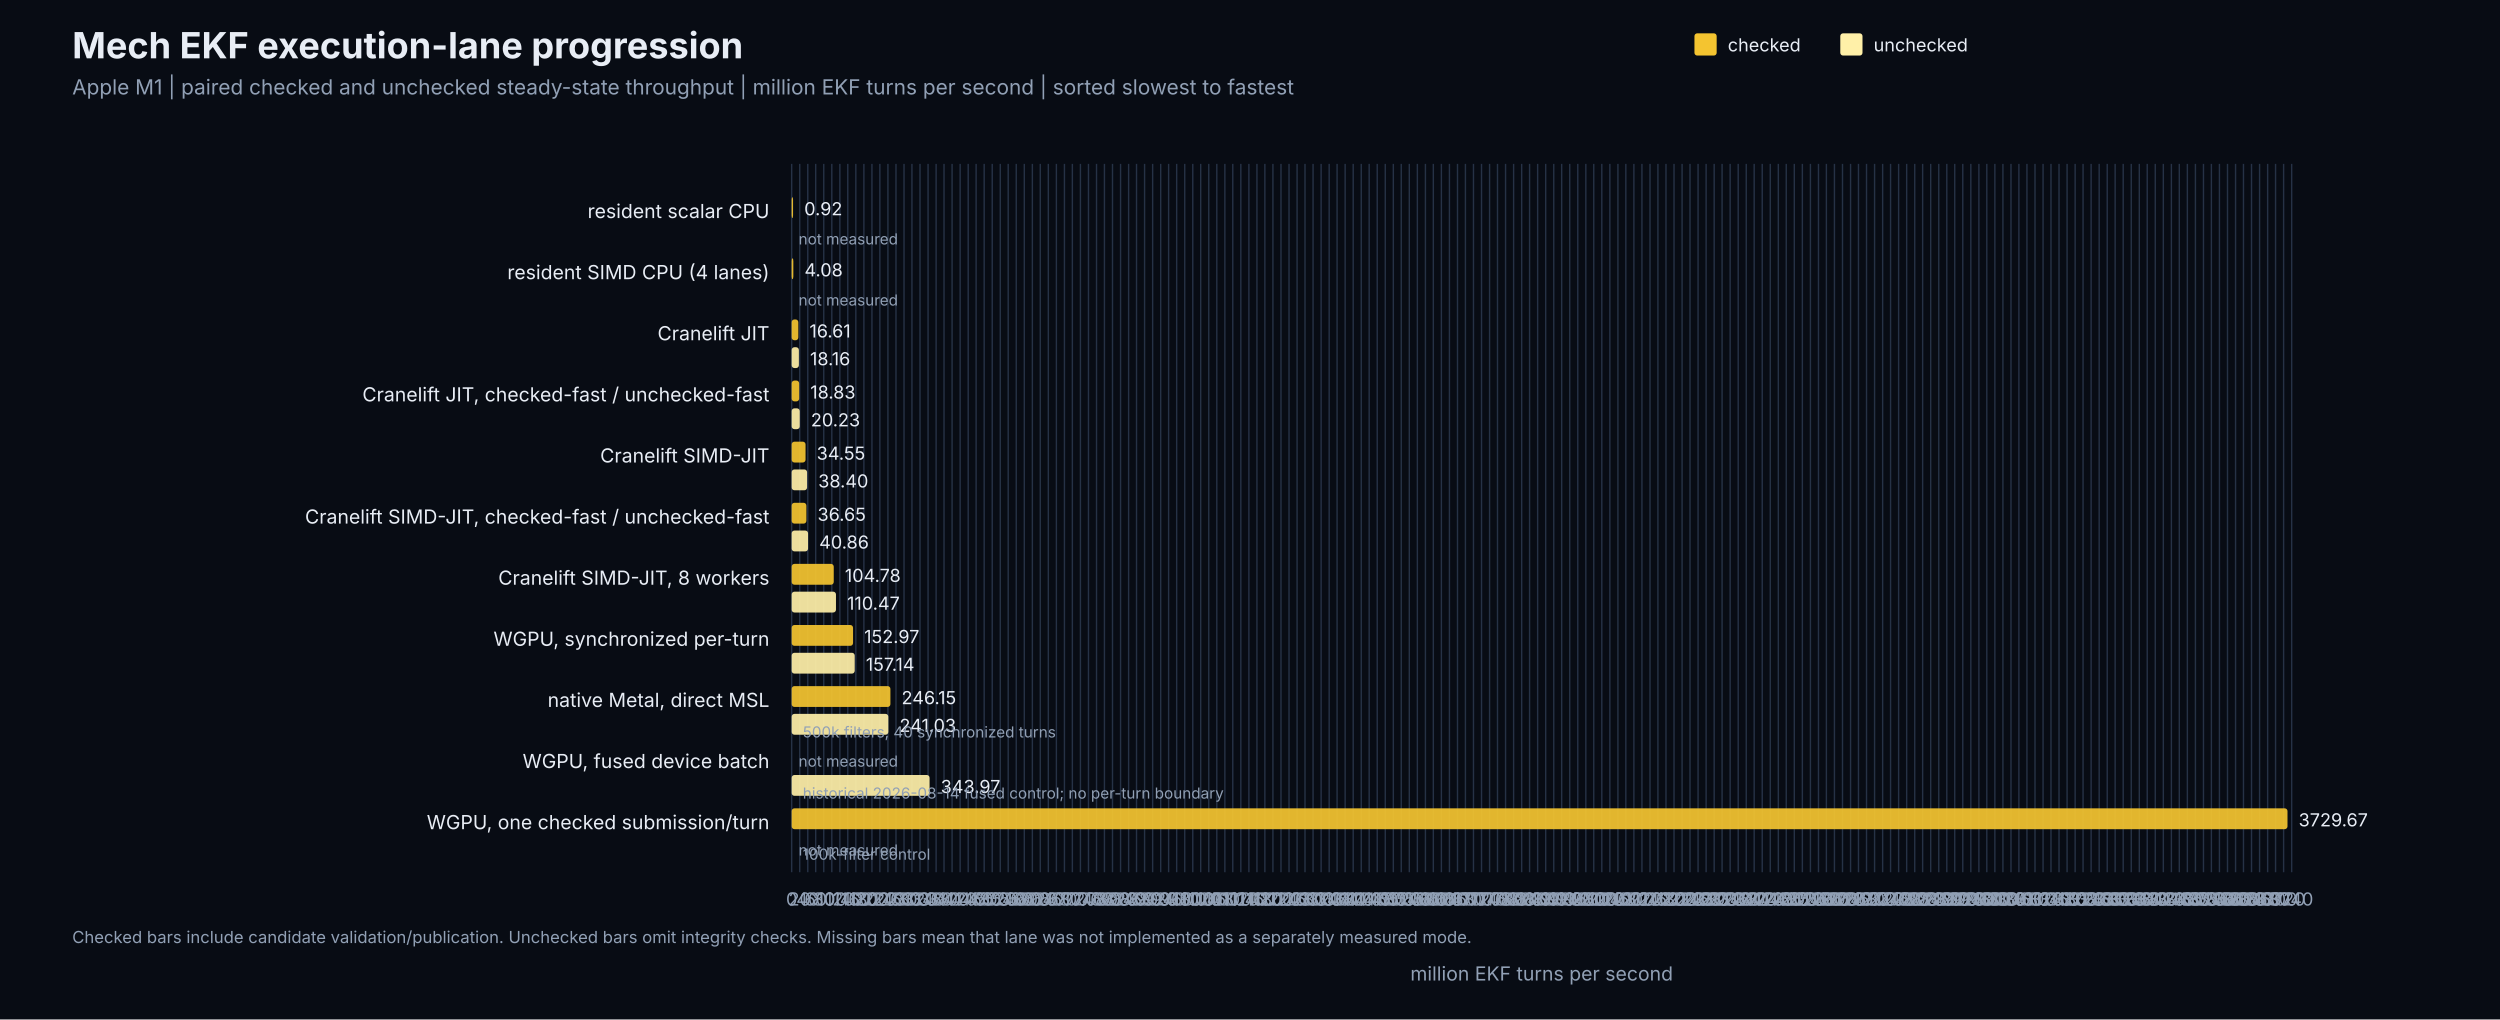
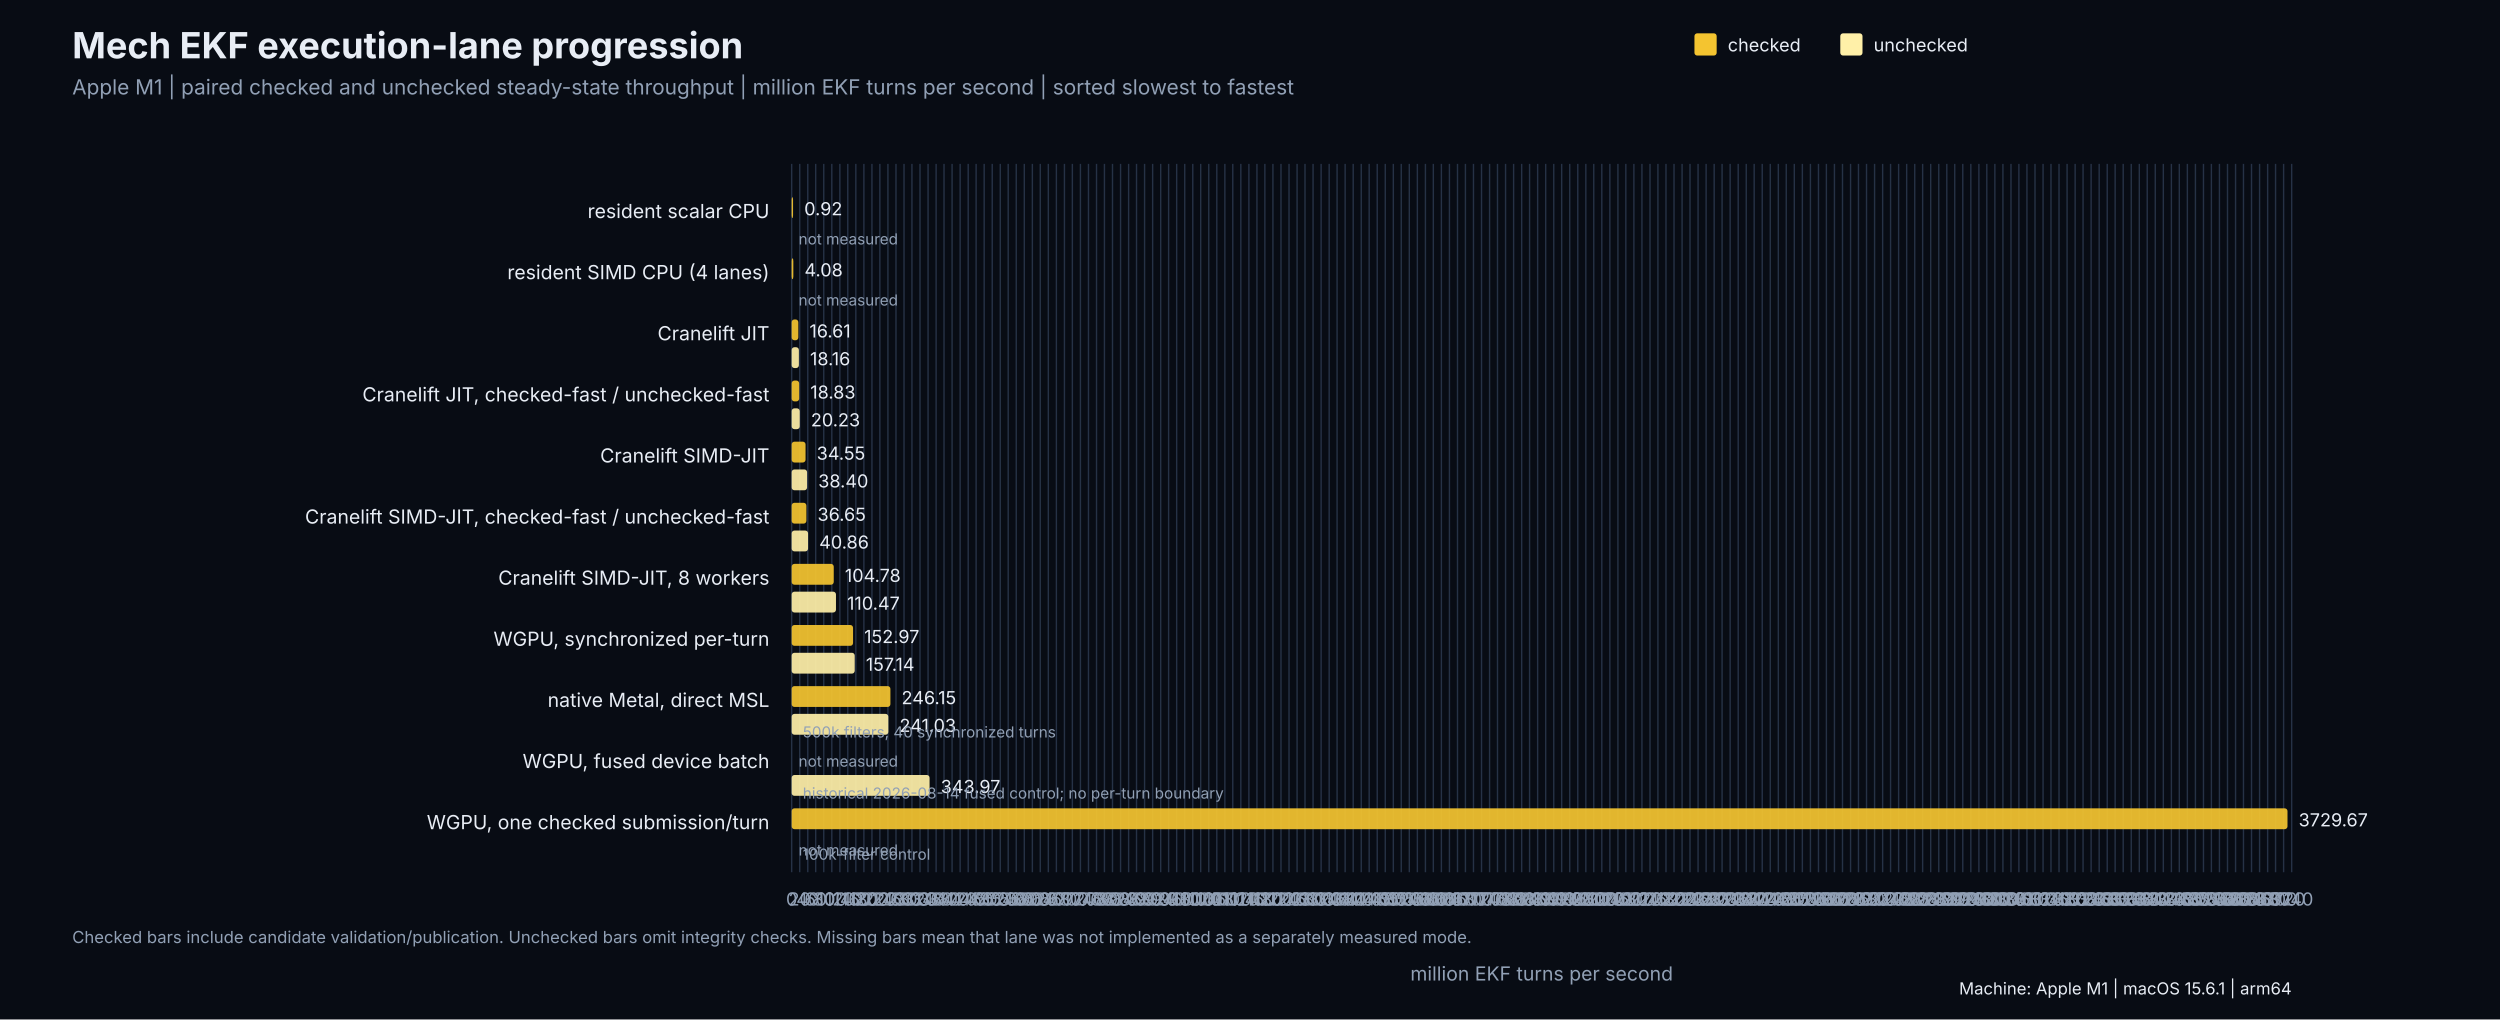
<svg xmlns="http://www.w3.org/2000/svg" width="1800" height="734" viewBox="0 0 1800 734">
  <rect width="100%" height="100%" fill="#080c14" />
  <style>text{font-family:-apple-system,BlinkMacSystemFont,"Segoe UI",sans-serif;fill:#e8edf5}.muted{fill:#91a0b5}.grid{stroke:#263246;stroke-width:1}.label{font-size:14px}.value{font-size:13px;font-variant-numeric:tabular-nums}.note{fill:#91a0b5;font-size:11px}</style>
  <text x="52" y="42" font-size="26" font-weight="700">Mech EKF execution-lane progression</text>
  <text x="52" y="68" class="muted" font-size="15">Apple M1 | paired checked and unchecked steady-state throughput | million EKF turns per second | sorted slowest to fastest</text>
  <rect x="1220" y="24" width="16" height="16" rx="2" fill="#f4c430" />
  <text x="1244" y="37" font-size="13">checked</text>
  <rect x="1325" y="24" width="16" height="16" rx="2" fill="#fff0a8" />
  <text x="1349" y="37" font-size="13">unchecked</text>
  <line x1="570.0" y1="118" x2="570.0" y2="628" class="grid" />
  <text x="570.0" y="652" text-anchor="middle" class="muted" font-size="13">0</text>
  <line x1="575.8" y1="118" x2="575.8" y2="628" class="grid" />
  <text x="575.8" y="652" text-anchor="middle" class="muted" font-size="13">20</text>
  <line x1="581.6" y1="118" x2="581.6" y2="628" class="grid" />
  <text x="581.6" y="652" text-anchor="middle" class="muted" font-size="13">40</text>
  <line x1="587.3" y1="118" x2="587.3" y2="628" class="grid" />
  <text x="587.3" y="652" text-anchor="middle" class="muted" font-size="13">60</text>
  <line x1="593.1" y1="118" x2="593.1" y2="628" class="grid" />
  <text x="593.1" y="652" text-anchor="middle" class="muted" font-size="13">80</text>
  <line x1="598.9" y1="118" x2="598.9" y2="628" class="grid" />
  <text x="598.9" y="652" text-anchor="middle" class="muted" font-size="13">100</text>
  <line x1="604.7" y1="118" x2="604.7" y2="628" class="grid" />
  <text x="604.7" y="652" text-anchor="middle" class="muted" font-size="13">120</text>
  <line x1="610.4" y1="118" x2="610.4" y2="628" class="grid" />
  <text x="610.4" y="652" text-anchor="middle" class="muted" font-size="13">140</text>
  <line x1="616.2" y1="118" x2="616.2" y2="628" class="grid" />
  <text x="616.2" y="652" text-anchor="middle" class="muted" font-size="13">160</text>
  <line x1="622.0" y1="118" x2="622.0" y2="628" class="grid" />
  <text x="622.0" y="652" text-anchor="middle" class="muted" font-size="13">180</text>
  <line x1="627.8" y1="118" x2="627.8" y2="628" class="grid" />
  <text x="627.8" y="652" text-anchor="middle" class="muted" font-size="13">200</text>
  <line x1="633.5" y1="118" x2="633.5" y2="628" class="grid" />
  <text x="633.5" y="652" text-anchor="middle" class="muted" font-size="13">220</text>
  <line x1="639.3" y1="118" x2="639.3" y2="628" class="grid" />
  <text x="639.3" y="652" text-anchor="middle" class="muted" font-size="13">240</text>
  <line x1="645.1" y1="118" x2="645.1" y2="628" class="grid" />
  <text x="645.1" y="652" text-anchor="middle" class="muted" font-size="13">260</text>
  <line x1="650.9" y1="118" x2="650.9" y2="628" class="grid" />
  <text x="650.9" y="652" text-anchor="middle" class="muted" font-size="13">280</text>
  <line x1="656.6" y1="118" x2="656.6" y2="628" class="grid" />
  <text x="656.6" y="652" text-anchor="middle" class="muted" font-size="13">300</text>
  <line x1="662.4" y1="118" x2="662.4" y2="628" class="grid" />
  <text x="662.4" y="652" text-anchor="middle" class="muted" font-size="13">320</text>
  <line x1="668.2" y1="118" x2="668.2" y2="628" class="grid" />
  <text x="668.2" y="652" text-anchor="middle" class="muted" font-size="13">340</text>
  <line x1="674.0" y1="118" x2="674.0" y2="628" class="grid" />
  <text x="674.0" y="652" text-anchor="middle" class="muted" font-size="13">360</text>
  <line x1="679.7" y1="118" x2="679.7" y2="628" class="grid" />
  <text x="679.7" y="652" text-anchor="middle" class="muted" font-size="13">380</text>
  <line x1="685.5" y1="118" x2="685.5" y2="628" class="grid" />
  <text x="685.5" y="652" text-anchor="middle" class="muted" font-size="13">400</text>
  <line x1="691.3" y1="118" x2="691.3" y2="628" class="grid" />
  <text x="691.3" y="652" text-anchor="middle" class="muted" font-size="13">420</text>
  <line x1="697.1" y1="118" x2="697.1" y2="628" class="grid" />
  <text x="697.1" y="652" text-anchor="middle" class="muted" font-size="13">440</text>
  <line x1="702.8" y1="118" x2="702.8" y2="628" class="grid" />
  <text x="702.8" y="652" text-anchor="middle" class="muted" font-size="13">460</text>
  <line x1="708.6" y1="118" x2="708.6" y2="628" class="grid" />
  <text x="708.6" y="652" text-anchor="middle" class="muted" font-size="13">480</text>
  <line x1="714.4" y1="118" x2="714.4" y2="628" class="grid" />
  <text x="714.4" y="652" text-anchor="middle" class="muted" font-size="13">500</text>
  <line x1="720.2" y1="118" x2="720.2" y2="628" class="grid" />
  <text x="720.2" y="652" text-anchor="middle" class="muted" font-size="13">520</text>
  <line x1="725.9" y1="118" x2="725.9" y2="628" class="grid" />
  <text x="725.9" y="652" text-anchor="middle" class="muted" font-size="13">540</text>
  <line x1="731.7" y1="118" x2="731.7" y2="628" class="grid" />
  <text x="731.7" y="652" text-anchor="middle" class="muted" font-size="13">560</text>
  <line x1="737.5" y1="118" x2="737.5" y2="628" class="grid" />
  <text x="737.5" y="652" text-anchor="middle" class="muted" font-size="13">580</text>
  <line x1="743.3" y1="118" x2="743.3" y2="628" class="grid" />
  <text x="743.3" y="652" text-anchor="middle" class="muted" font-size="13">600</text>
  <line x1="749.0" y1="118" x2="749.0" y2="628" class="grid" />
  <text x="749.0" y="652" text-anchor="middle" class="muted" font-size="13">620</text>
  <line x1="754.8" y1="118" x2="754.8" y2="628" class="grid" />
  <text x="754.8" y="652" text-anchor="middle" class="muted" font-size="13">640</text>
  <line x1="760.6" y1="118" x2="760.6" y2="628" class="grid" />
  <text x="760.6" y="652" text-anchor="middle" class="muted" font-size="13">660</text>
  <line x1="766.4" y1="118" x2="766.4" y2="628" class="grid" />
  <text x="766.4" y="652" text-anchor="middle" class="muted" font-size="13">680</text>
  <line x1="772.1" y1="118" x2="772.1" y2="628" class="grid" />
  <text x="772.1" y="652" text-anchor="middle" class="muted" font-size="13">700</text>
  <line x1="777.9" y1="118" x2="777.9" y2="628" class="grid" />
  <text x="777.9" y="652" text-anchor="middle" class="muted" font-size="13">720</text>
  <line x1="783.7" y1="118" x2="783.7" y2="628" class="grid" />
  <text x="783.7" y="652" text-anchor="middle" class="muted" font-size="13">740</text>
  <line x1="789.5" y1="118" x2="789.5" y2="628" class="grid" />
  <text x="789.5" y="652" text-anchor="middle" class="muted" font-size="13">760</text>
  <line x1="795.2" y1="118" x2="795.2" y2="628" class="grid" />
  <text x="795.2" y="652" text-anchor="middle" class="muted" font-size="13">780</text>
  <line x1="801.0" y1="118" x2="801.0" y2="628" class="grid" />
  <text x="801.0" y="652" text-anchor="middle" class="muted" font-size="13">800</text>
  <line x1="806.8" y1="118" x2="806.8" y2="628" class="grid" />
  <text x="806.8" y="652" text-anchor="middle" class="muted" font-size="13">820</text>
  <line x1="812.6" y1="118" x2="812.6" y2="628" class="grid" />
  <text x="812.6" y="652" text-anchor="middle" class="muted" font-size="13">840</text>
  <line x1="818.3" y1="118" x2="818.3" y2="628" class="grid" />
  <text x="818.3" y="652" text-anchor="middle" class="muted" font-size="13">860</text>
  <line x1="824.1" y1="118" x2="824.1" y2="628" class="grid" />
  <text x="824.1" y="652" text-anchor="middle" class="muted" font-size="13">880</text>
  <line x1="829.9" y1="118" x2="829.9" y2="628" class="grid" />
  <text x="829.9" y="652" text-anchor="middle" class="muted" font-size="13">900</text>
  <line x1="835.7" y1="118" x2="835.7" y2="628" class="grid" />
  <text x="835.7" y="652" text-anchor="middle" class="muted" font-size="13">920</text>
  <line x1="841.4" y1="118" x2="841.4" y2="628" class="grid" />
  <text x="841.4" y="652" text-anchor="middle" class="muted" font-size="13">940</text>
  <line x1="847.2" y1="118" x2="847.2" y2="628" class="grid" />
  <text x="847.2" y="652" text-anchor="middle" class="muted" font-size="13">960</text>
  <line x1="853.0" y1="118" x2="853.0" y2="628" class="grid" />
  <text x="853.0" y="652" text-anchor="middle" class="muted" font-size="13">980</text>
  <line x1="858.8" y1="118" x2="858.8" y2="628" class="grid" />
  <text x="858.8" y="652" text-anchor="middle" class="muted" font-size="13">1000</text>
  <line x1="864.5" y1="118" x2="864.5" y2="628" class="grid" />
  <text x="864.5" y="652" text-anchor="middle" class="muted" font-size="13">1020</text>
  <line x1="870.3" y1="118" x2="870.3" y2="628" class="grid" />
  <text x="870.3" y="652" text-anchor="middle" class="muted" font-size="13">1040</text>
  <line x1="876.1" y1="118" x2="876.1" y2="628" class="grid" />
  <text x="876.1" y="652" text-anchor="middle" class="muted" font-size="13">1060</text>
  <line x1="881.9" y1="118" x2="881.9" y2="628" class="grid" />
  <text x="881.9" y="652" text-anchor="middle" class="muted" font-size="13">1080</text>
  <line x1="887.6" y1="118" x2="887.6" y2="628" class="grid" />
  <text x="887.6" y="652" text-anchor="middle" class="muted" font-size="13">1100</text>
  <line x1="893.4" y1="118" x2="893.4" y2="628" class="grid" />
  <text x="893.4" y="652" text-anchor="middle" class="muted" font-size="13">1120</text>
  <line x1="899.2" y1="118" x2="899.2" y2="628" class="grid" />
  <text x="899.2" y="652" text-anchor="middle" class="muted" font-size="13">1140</text>
  <line x1="905.0" y1="118" x2="905.0" y2="628" class="grid" />
  <text x="905.0" y="652" text-anchor="middle" class="muted" font-size="13">1160</text>
  <line x1="910.7" y1="118" x2="910.7" y2="628" class="grid" />
  <text x="910.7" y="652" text-anchor="middle" class="muted" font-size="13">1180</text>
  <line x1="916.5" y1="118" x2="916.5" y2="628" class="grid" />
  <text x="916.5" y="652" text-anchor="middle" class="muted" font-size="13">1200</text>
  <line x1="922.3" y1="118" x2="922.3" y2="628" class="grid" />
  <text x="922.3" y="652" text-anchor="middle" class="muted" font-size="13">1220</text>
  <line x1="928.1" y1="118" x2="928.1" y2="628" class="grid" />
  <text x="928.1" y="652" text-anchor="middle" class="muted" font-size="13">1240</text>
  <line x1="933.9" y1="118" x2="933.9" y2="628" class="grid" />
  <text x="933.9" y="652" text-anchor="middle" class="muted" font-size="13">1260</text>
  <line x1="939.6" y1="118" x2="939.6" y2="628" class="grid" />
  <text x="939.6" y="652" text-anchor="middle" class="muted" font-size="13">1280</text>
  <line x1="945.4" y1="118" x2="945.4" y2="628" class="grid" />
  <text x="945.4" y="652" text-anchor="middle" class="muted" font-size="13">1300</text>
  <line x1="951.2" y1="118" x2="951.2" y2="628" class="grid" />
  <text x="951.2" y="652" text-anchor="middle" class="muted" font-size="13">1320</text>
  <line x1="957.0" y1="118" x2="957.0" y2="628" class="grid" />
  <text x="957.0" y="652" text-anchor="middle" class="muted" font-size="13">1340</text>
  <line x1="962.7" y1="118" x2="962.7" y2="628" class="grid" />
  <text x="962.7" y="652" text-anchor="middle" class="muted" font-size="13">1360</text>
  <line x1="968.5" y1="118" x2="968.5" y2="628" class="grid" />
  <text x="968.5" y="652" text-anchor="middle" class="muted" font-size="13">1380</text>
  <line x1="974.3" y1="118" x2="974.3" y2="628" class="grid" />
  <text x="974.3" y="652" text-anchor="middle" class="muted" font-size="13">1400</text>
  <line x1="980.1" y1="118" x2="980.1" y2="628" class="grid" />
  <text x="980.1" y="652" text-anchor="middle" class="muted" font-size="13">1420</text>
  <line x1="985.8" y1="118" x2="985.8" y2="628" class="grid" />
  <text x="985.8" y="652" text-anchor="middle" class="muted" font-size="13">1440</text>
  <line x1="991.6" y1="118" x2="991.6" y2="628" class="grid" />
  <text x="991.6" y="652" text-anchor="middle" class="muted" font-size="13">1460</text>
  <line x1="997.4" y1="118" x2="997.4" y2="628" class="grid" />
  <text x="997.4" y="652" text-anchor="middle" class="muted" font-size="13">1480</text>
  <line x1="1003.2" y1="118" x2="1003.2" y2="628" class="grid" />
  <text x="1003.2" y="652" text-anchor="middle" class="muted" font-size="13">1500</text>
  <line x1="1008.9" y1="118" x2="1008.9" y2="628" class="grid" />
  <text x="1008.9" y="652" text-anchor="middle" class="muted" font-size="13">1520</text>
  <line x1="1014.7" y1="118" x2="1014.7" y2="628" class="grid" />
  <text x="1014.7" y="652" text-anchor="middle" class="muted" font-size="13">1540</text>
  <line x1="1020.5" y1="118" x2="1020.5" y2="628" class="grid" />
  <text x="1020.5" y="652" text-anchor="middle" class="muted" font-size="13">1560</text>
  <line x1="1026.3" y1="118" x2="1026.3" y2="628" class="grid" />
  <text x="1026.3" y="652" text-anchor="middle" class="muted" font-size="13">1580</text>
  <line x1="1032.0" y1="118" x2="1032.0" y2="628" class="grid" />
  <text x="1032.0" y="652" text-anchor="middle" class="muted" font-size="13">1600</text>
  <line x1="1037.8" y1="118" x2="1037.8" y2="628" class="grid" />
  <text x="1037.8" y="652" text-anchor="middle" class="muted" font-size="13">1620</text>
  <line x1="1043.6" y1="118" x2="1043.6" y2="628" class="grid" />
  <text x="1043.6" y="652" text-anchor="middle" class="muted" font-size="13">1640</text>
  <line x1="1049.4" y1="118" x2="1049.4" y2="628" class="grid" />
  <text x="1049.4" y="652" text-anchor="middle" class="muted" font-size="13">1660</text>
  <line x1="1055.1" y1="118" x2="1055.1" y2="628" class="grid" />
  <text x="1055.1" y="652" text-anchor="middle" class="muted" font-size="13">1680</text>
  <line x1="1060.9" y1="118" x2="1060.9" y2="628" class="grid" />
  <text x="1060.9" y="652" text-anchor="middle" class="muted" font-size="13">1700</text>
  <line x1="1066.7" y1="118" x2="1066.7" y2="628" class="grid" />
  <text x="1066.7" y="652" text-anchor="middle" class="muted" font-size="13">1720</text>
  <line x1="1072.5" y1="118" x2="1072.5" y2="628" class="grid" />
  <text x="1072.5" y="652" text-anchor="middle" class="muted" font-size="13">1740</text>
  <line x1="1078.2" y1="118" x2="1078.2" y2="628" class="grid" />
  <text x="1078.2" y="652" text-anchor="middle" class="muted" font-size="13">1760</text>
  <line x1="1084.0" y1="118" x2="1084.0" y2="628" class="grid" />
  <text x="1084.0" y="652" text-anchor="middle" class="muted" font-size="13">1780</text>
  <line x1="1089.8" y1="118" x2="1089.8" y2="628" class="grid" />
  <text x="1089.8" y="652" text-anchor="middle" class="muted" font-size="13">1800</text>
  <line x1="1095.6" y1="118" x2="1095.6" y2="628" class="grid" />
  <text x="1095.6" y="652" text-anchor="middle" class="muted" font-size="13">1820</text>
  <line x1="1101.3" y1="118" x2="1101.3" y2="628" class="grid" />
  <text x="1101.3" y="652" text-anchor="middle" class="muted" font-size="13">1840</text>
  <line x1="1107.1" y1="118" x2="1107.1" y2="628" class="grid" />
  <text x="1107.1" y="652" text-anchor="middle" class="muted" font-size="13">1860</text>
  <line x1="1112.9" y1="118" x2="1112.9" y2="628" class="grid" />
  <text x="1112.9" y="652" text-anchor="middle" class="muted" font-size="13">1880</text>
  <line x1="1118.7" y1="118" x2="1118.7" y2="628" class="grid" />
  <text x="1118.7" y="652" text-anchor="middle" class="muted" font-size="13">1900</text>
  <line x1="1124.4" y1="118" x2="1124.4" y2="628" class="grid" />
  <text x="1124.4" y="652" text-anchor="middle" class="muted" font-size="13">1920</text>
  <line x1="1130.2" y1="118" x2="1130.2" y2="628" class="grid" />
  <text x="1130.2" y="652" text-anchor="middle" class="muted" font-size="13">1940</text>
  <line x1="1136.0" y1="118" x2="1136.0" y2="628" class="grid" />
  <text x="1136.0" y="652" text-anchor="middle" class="muted" font-size="13">1960</text>
  <line x1="1141.8" y1="118" x2="1141.8" y2="628" class="grid" />
  <text x="1141.8" y="652" text-anchor="middle" class="muted" font-size="13">1980</text>
  <line x1="1147.5" y1="118" x2="1147.5" y2="628" class="grid" />
  <text x="1147.5" y="652" text-anchor="middle" class="muted" font-size="13">2000</text>
  <line x1="1153.3" y1="118" x2="1153.3" y2="628" class="grid" />
  <text x="1153.3" y="652" text-anchor="middle" class="muted" font-size="13">2020</text>
  <line x1="1159.1" y1="118" x2="1159.1" y2="628" class="grid" />
  <text x="1159.1" y="652" text-anchor="middle" class="muted" font-size="13">2040</text>
  <line x1="1164.9" y1="118" x2="1164.9" y2="628" class="grid" />
  <text x="1164.9" y="652" text-anchor="middle" class="muted" font-size="13">2060</text>
  <line x1="1170.6" y1="118" x2="1170.6" y2="628" class="grid" />
  <text x="1170.6" y="652" text-anchor="middle" class="muted" font-size="13">2080</text>
  <line x1="1176.4" y1="118" x2="1176.4" y2="628" class="grid" />
  <text x="1176.4" y="652" text-anchor="middle" class="muted" font-size="13">2100</text>
  <line x1="1182.2" y1="118" x2="1182.2" y2="628" class="grid" />
  <text x="1182.2" y="652" text-anchor="middle" class="muted" font-size="13">2120</text>
  <line x1="1188.0" y1="118" x2="1188.0" y2="628" class="grid" />
  <text x="1188.0" y="652" text-anchor="middle" class="muted" font-size="13">2140</text>
  <line x1="1193.7" y1="118" x2="1193.7" y2="628" class="grid" />
  <text x="1193.7" y="652" text-anchor="middle" class="muted" font-size="13">2160</text>
  <line x1="1199.5" y1="118" x2="1199.5" y2="628" class="grid" />
  <text x="1199.5" y="652" text-anchor="middle" class="muted" font-size="13">2180</text>
  <line x1="1205.3" y1="118" x2="1205.3" y2="628" class="grid" />
  <text x="1205.3" y="652" text-anchor="middle" class="muted" font-size="13">2200</text>
  <line x1="1211.1" y1="118" x2="1211.1" y2="628" class="grid" />
  <text x="1211.1" y="652" text-anchor="middle" class="muted" font-size="13">2220</text>
  <line x1="1216.8" y1="118" x2="1216.8" y2="628" class="grid" />
  <text x="1216.8" y="652" text-anchor="middle" class="muted" font-size="13">2240</text>
  <line x1="1222.6" y1="118" x2="1222.6" y2="628" class="grid" />
  <text x="1222.6" y="652" text-anchor="middle" class="muted" font-size="13">2260</text>
  <line x1="1228.4" y1="118" x2="1228.4" y2="628" class="grid" />
  <text x="1228.4" y="652" text-anchor="middle" class="muted" font-size="13">2280</text>
  <line x1="1234.2" y1="118" x2="1234.2" y2="628" class="grid" />
  <text x="1234.2" y="652" text-anchor="middle" class="muted" font-size="13">2300</text>
  <line x1="1239.9" y1="118" x2="1239.9" y2="628" class="grid" />
  <text x="1239.9" y="652" text-anchor="middle" class="muted" font-size="13">2320</text>
  <line x1="1245.7" y1="118" x2="1245.7" y2="628" class="grid" />
  <text x="1245.7" y="652" text-anchor="middle" class="muted" font-size="13">2340</text>
  <line x1="1251.5" y1="118" x2="1251.5" y2="628" class="grid" />
  <text x="1251.5" y="652" text-anchor="middle" class="muted" font-size="13">2360</text>
  <line x1="1257.3" y1="118" x2="1257.3" y2="628" class="grid" />
  <text x="1257.3" y="652" text-anchor="middle" class="muted" font-size="13">2380</text>
  <line x1="1263.0" y1="118" x2="1263.0" y2="628" class="grid" />
  <text x="1263.0" y="652" text-anchor="middle" class="muted" font-size="13">2400</text>
  <line x1="1268.8" y1="118" x2="1268.8" y2="628" class="grid" />
  <text x="1268.8" y="652" text-anchor="middle" class="muted" font-size="13">2420</text>
  <line x1="1274.6" y1="118" x2="1274.6" y2="628" class="grid" />
  <text x="1274.6" y="652" text-anchor="middle" class="muted" font-size="13">2440</text>
  <line x1="1280.4" y1="118" x2="1280.4" y2="628" class="grid" />
  <text x="1280.4" y="652" text-anchor="middle" class="muted" font-size="13">2460</text>
  <line x1="1286.1" y1="118" x2="1286.1" y2="628" class="grid" />
  <text x="1286.1" y="652" text-anchor="middle" class="muted" font-size="13">2480</text>
  <line x1="1291.9" y1="118" x2="1291.9" y2="628" class="grid" />
  <text x="1291.9" y="652" text-anchor="middle" class="muted" font-size="13">2500</text>
  <line x1="1297.7" y1="118" x2="1297.7" y2="628" class="grid" />
  <text x="1297.7" y="652" text-anchor="middle" class="muted" font-size="13">2520</text>
  <line x1="1303.5" y1="118" x2="1303.5" y2="628" class="grid" />
  <text x="1303.5" y="652" text-anchor="middle" class="muted" font-size="13">2540</text>
  <line x1="1309.3" y1="118" x2="1309.3" y2="628" class="grid" />
  <text x="1309.3" y="652" text-anchor="middle" class="muted" font-size="13">2560</text>
  <line x1="1315.0" y1="118" x2="1315.0" y2="628" class="grid" />
  <text x="1315.0" y="652" text-anchor="middle" class="muted" font-size="13">2580</text>
  <line x1="1320.8" y1="118" x2="1320.8" y2="628" class="grid" />
  <text x="1320.8" y="652" text-anchor="middle" class="muted" font-size="13">2600</text>
  <line x1="1326.6" y1="118" x2="1326.6" y2="628" class="grid" />
  <text x="1326.6" y="652" text-anchor="middle" class="muted" font-size="13">2620</text>
  <line x1="1332.4" y1="118" x2="1332.4" y2="628" class="grid" />
  <text x="1332.4" y="652" text-anchor="middle" class="muted" font-size="13">2640</text>
  <line x1="1338.1" y1="118" x2="1338.1" y2="628" class="grid" />
  <text x="1338.1" y="652" text-anchor="middle" class="muted" font-size="13">2660</text>
  <line x1="1343.9" y1="118" x2="1343.9" y2="628" class="grid" />
  <text x="1343.9" y="652" text-anchor="middle" class="muted" font-size="13">2680</text>
  <line x1="1349.7" y1="118" x2="1349.7" y2="628" class="grid" />
  <text x="1349.7" y="652" text-anchor="middle" class="muted" font-size="13">2700</text>
  <line x1="1355.5" y1="118" x2="1355.5" y2="628" class="grid" />
  <text x="1355.5" y="652" text-anchor="middle" class="muted" font-size="13">2720</text>
  <line x1="1361.2" y1="118" x2="1361.2" y2="628" class="grid" />
  <text x="1361.2" y="652" text-anchor="middle" class="muted" font-size="13">2740</text>
  <line x1="1367.0" y1="118" x2="1367.0" y2="628" class="grid" />
  <text x="1367.0" y="652" text-anchor="middle" class="muted" font-size="13">2760</text>
  <line x1="1372.8" y1="118" x2="1372.8" y2="628" class="grid" />
  <text x="1372.8" y="652" text-anchor="middle" class="muted" font-size="13">2780</text>
  <line x1="1378.6" y1="118" x2="1378.6" y2="628" class="grid" />
  <text x="1378.6" y="652" text-anchor="middle" class="muted" font-size="13">2800</text>
  <line x1="1384.3" y1="118" x2="1384.3" y2="628" class="grid" />
  <text x="1384.3" y="652" text-anchor="middle" class="muted" font-size="13">2820</text>
  <line x1="1390.1" y1="118" x2="1390.1" y2="628" class="grid" />
  <text x="1390.1" y="652" text-anchor="middle" class="muted" font-size="13">2840</text>
  <line x1="1395.9" y1="118" x2="1395.9" y2="628" class="grid" />
  <text x="1395.9" y="652" text-anchor="middle" class="muted" font-size="13">2860</text>
  <line x1="1401.7" y1="118" x2="1401.7" y2="628" class="grid" />
  <text x="1401.7" y="652" text-anchor="middle" class="muted" font-size="13">2880</text>
  <line x1="1407.4" y1="118" x2="1407.4" y2="628" class="grid" />
  <text x="1407.4" y="652" text-anchor="middle" class="muted" font-size="13">2900</text>
  <line x1="1413.2" y1="118" x2="1413.2" y2="628" class="grid" />
  <text x="1413.2" y="652" text-anchor="middle" class="muted" font-size="13">2920</text>
  <line x1="1419.0" y1="118" x2="1419.0" y2="628" class="grid" />
  <text x="1419.0" y="652" text-anchor="middle" class="muted" font-size="13">2940</text>
  <line x1="1424.8" y1="118" x2="1424.8" y2="628" class="grid" />
  <text x="1424.8" y="652" text-anchor="middle" class="muted" font-size="13">2960</text>
  <line x1="1430.5" y1="118" x2="1430.5" y2="628" class="grid" />
  <text x="1430.5" y="652" text-anchor="middle" class="muted" font-size="13">2980</text>
  <line x1="1436.3" y1="118" x2="1436.3" y2="628" class="grid" />
  <text x="1436.3" y="652" text-anchor="middle" class="muted" font-size="13">3000</text>
  <line x1="1442.1" y1="118" x2="1442.1" y2="628" class="grid" />
  <text x="1442.1" y="652" text-anchor="middle" class="muted" font-size="13">3020</text>
  <line x1="1447.9" y1="118" x2="1447.9" y2="628" class="grid" />
  <text x="1447.9" y="652" text-anchor="middle" class="muted" font-size="13">3040</text>
  <line x1="1453.6" y1="118" x2="1453.6" y2="628" class="grid" />
  <text x="1453.6" y="652" text-anchor="middle" class="muted" font-size="13">3060</text>
  <line x1="1459.4" y1="118" x2="1459.4" y2="628" class="grid" />
  <text x="1459.4" y="652" text-anchor="middle" class="muted" font-size="13">3080</text>
  <line x1="1465.2" y1="118" x2="1465.2" y2="628" class="grid" />
  <text x="1465.2" y="652" text-anchor="middle" class="muted" font-size="13">3100</text>
  <line x1="1471.0" y1="118" x2="1471.0" y2="628" class="grid" />
  <text x="1471.0" y="652" text-anchor="middle" class="muted" font-size="13">3120</text>
  <line x1="1476.7" y1="118" x2="1476.7" y2="628" class="grid" />
  <text x="1476.7" y="652" text-anchor="middle" class="muted" font-size="13">3140</text>
  <line x1="1482.5" y1="118" x2="1482.5" y2="628" class="grid" />
  <text x="1482.5" y="652" text-anchor="middle" class="muted" font-size="13">3160</text>
  <line x1="1488.3" y1="118" x2="1488.3" y2="628" class="grid" />
  <text x="1488.3" y="652" text-anchor="middle" class="muted" font-size="13">3180</text>
  <line x1="1494.1" y1="118" x2="1494.1" y2="628" class="grid" />
  <text x="1494.1" y="652" text-anchor="middle" class="muted" font-size="13">3200</text>
  <line x1="1499.8" y1="118" x2="1499.8" y2="628" class="grid" />
  <text x="1499.8" y="652" text-anchor="middle" class="muted" font-size="13">3220</text>
  <line x1="1505.6" y1="118" x2="1505.6" y2="628" class="grid" />
  <text x="1505.6" y="652" text-anchor="middle" class="muted" font-size="13">3240</text>
  <line x1="1511.4" y1="118" x2="1511.4" y2="628" class="grid" />
  <text x="1511.4" y="652" text-anchor="middle" class="muted" font-size="13">3260</text>
  <line x1="1517.2" y1="118" x2="1517.2" y2="628" class="grid" />
  <text x="1517.2" y="652" text-anchor="middle" class="muted" font-size="13">3280</text>
  <line x1="1522.9" y1="118" x2="1522.9" y2="628" class="grid" />
  <text x="1522.9" y="652" text-anchor="middle" class="muted" font-size="13">3300</text>
  <line x1="1528.7" y1="118" x2="1528.7" y2="628" class="grid" />
  <text x="1528.7" y="652" text-anchor="middle" class="muted" font-size="13">3320</text>
  <line x1="1534.5" y1="118" x2="1534.5" y2="628" class="grid" />
  <text x="1534.5" y="652" text-anchor="middle" class="muted" font-size="13">3340</text>
  <line x1="1540.3" y1="118" x2="1540.3" y2="628" class="grid" />
  <text x="1540.3" y="652" text-anchor="middle" class="muted" font-size="13">3360</text>
  <line x1="1546.0" y1="118" x2="1546.0" y2="628" class="grid" />
  <text x="1546.0" y="652" text-anchor="middle" class="muted" font-size="13">3380</text>
  <line x1="1551.8" y1="118" x2="1551.8" y2="628" class="grid" />
  <text x="1551.8" y="652" text-anchor="middle" class="muted" font-size="13">3400</text>
  <line x1="1557.6" y1="118" x2="1557.6" y2="628" class="grid" />
  <text x="1557.6" y="652" text-anchor="middle" class="muted" font-size="13">3420</text>
  <line x1="1563.4" y1="118" x2="1563.4" y2="628" class="grid" />
  <text x="1563.4" y="652" text-anchor="middle" class="muted" font-size="13">3440</text>
  <line x1="1569.1" y1="118" x2="1569.1" y2="628" class="grid" />
  <text x="1569.1" y="652" text-anchor="middle" class="muted" font-size="13">3460</text>
  <line x1="1574.9" y1="118" x2="1574.9" y2="628" class="grid" />
  <text x="1574.9" y="652" text-anchor="middle" class="muted" font-size="13">3480</text>
  <line x1="1580.7" y1="118" x2="1580.7" y2="628" class="grid" />
  <text x="1580.7" y="652" text-anchor="middle" class="muted" font-size="13">3500</text>
  <line x1="1586.5" y1="118" x2="1586.5" y2="628" class="grid" />
  <text x="1586.5" y="652" text-anchor="middle" class="muted" font-size="13">3520</text>
  <line x1="1592.2" y1="118" x2="1592.2" y2="628" class="grid" />
  <text x="1592.2" y="652" text-anchor="middle" class="muted" font-size="13">3540</text>
  <line x1="1598.0" y1="118" x2="1598.0" y2="628" class="grid" />
  <text x="1598.0" y="652" text-anchor="middle" class="muted" font-size="13">3560</text>
  <line x1="1603.8" y1="118" x2="1603.8" y2="628" class="grid" />
  <text x="1603.8" y="652" text-anchor="middle" class="muted" font-size="13">3580</text>
  <line x1="1609.6" y1="118" x2="1609.6" y2="628" class="grid" />
  <text x="1609.6" y="652" text-anchor="middle" class="muted" font-size="13">3600</text>
  <line x1="1615.3" y1="118" x2="1615.3" y2="628" class="grid" />
  <text x="1615.3" y="652" text-anchor="middle" class="muted" font-size="13">3620</text>
  <line x1="1621.1" y1="118" x2="1621.1" y2="628" class="grid" />
  <text x="1621.1" y="652" text-anchor="middle" class="muted" font-size="13">3640</text>
  <line x1="1626.9" y1="118" x2="1626.9" y2="628" class="grid" />
  <text x="1626.9" y="652" text-anchor="middle" class="muted" font-size="13">3660</text>
  <line x1="1632.7" y1="118" x2="1632.7" y2="628" class="grid" />
  <text x="1632.7" y="652" text-anchor="middle" class="muted" font-size="13">3680</text>
  <line x1="1638.4" y1="118" x2="1638.4" y2="628" class="grid" />
  <text x="1638.4" y="652" text-anchor="middle" class="muted" font-size="13">3700</text>
  <line x1="1644.2" y1="118" x2="1644.2" y2="628" class="grid" />
  <text x="1644.2" y="652" text-anchor="middle" class="muted" font-size="13">3720</text>
  <line x1="1650.0" y1="118" x2="1650.0" y2="628" class="grid" />
  <text x="1650.0" y="652" text-anchor="middle" class="muted" font-size="13">3740</text>
  <text x="554" y="157" text-anchor="end" class="label">resident scalar CPU</text>
  <rect x="570" y="142" width="1.0" height="15" rx="2" fill="#f4c430" opacity="0.92" />
  <text x="579.0" y="155" class="value">0.92</text>
  <text x="575" y="176" class="note">not measured</text>
  <text x="554" y="201" text-anchor="end" class="label">resident SIMD CPU (4 lanes)</text>
  <rect x="570" y="186" width="1.2" height="15" rx="2" fill="#f4c430" opacity="0.92" />
  <text x="579.2" y="199" class="value">4.08</text>
  <text x="575" y="220" class="note">not measured</text>
  <text x="554" y="245" text-anchor="end" class="label">Cranelift JIT</text>
  <rect x="570" y="230" width="4.8" height="15" rx="2" fill="#f4c430" opacity="0.92" />
  <text x="582.8" y="243" class="value">16.61</text>
  <rect x="570" y="250" width="5.2" height="15" rx="2" fill="#fff0a8" opacity="0.92" />
  <text x="583.2" y="263" class="value">18.16</text>
  <text x="554" y="289" text-anchor="end" class="label">Cranelift JIT, checked-fast / unchecked-fast</text>
  <rect x="570" y="274" width="5.4" height="15" rx="2" fill="#f4c430" opacity="0.92" />
  <text x="583.4" y="287" class="value">18.83</text>
  <rect x="570" y="294" width="5.8" height="15" rx="2" fill="#fff0a8" opacity="0.92" />
  <text x="583.8" y="307" class="value">20.23</text>
  <text x="554" y="333" text-anchor="end" class="label">Cranelift SIMD-JIT</text>
  <rect x="570" y="318" width="10.0" height="15" rx="2" fill="#f4c430" opacity="0.92" />
  <text x="588.0" y="331" class="value">34.55</text>
  <rect x="570" y="338" width="11.1" height="15" rx="2" fill="#fff0a8" opacity="0.92" />
  <text x="589.1" y="351" class="value">38.40</text>
  <text x="554" y="377" text-anchor="end" class="label">Cranelift SIMD-JIT, checked-fast / unchecked-fast</text>
  <rect x="570" y="362" width="10.6" height="15" rx="2" fill="#f4c430" opacity="0.92" />
  <text x="588.6" y="375" class="value">36.65</text>
  <rect x="570" y="382" width="11.8" height="15" rx="2" fill="#fff0a8" opacity="0.92" />
  <text x="589.8" y="395" class="value">40.86</text>
  <text x="554" y="421" text-anchor="end" class="label">Cranelift SIMD-JIT, 8 workers</text>
  <rect x="570" y="406" width="30.3" height="15" rx="2" fill="#f4c430" opacity="0.92" />
  <text x="608.3" y="419" class="value">104.78</text>
  <rect x="570" y="426" width="31.9" height="15" rx="2" fill="#fff0a8" opacity="0.92" />
  <text x="609.9" y="439" class="value">110.47</text>
  <text x="554" y="465" text-anchor="end" class="label">WGPU, synchronized per-turn</text>
  <rect x="570" y="450" width="44.2" height="15" rx="2" fill="#f4c430" opacity="0.92" />
  <text x="622.2" y="463" class="value">152.97</text>
  <rect x="570" y="470" width="45.4" height="15" rx="2" fill="#fff0a8" opacity="0.92" />
  <text x="623.4" y="483" class="value">157.14</text>
  <text x="554" y="509" text-anchor="end" class="label">native Metal, direct MSL</text>
  <rect x="570" y="494" width="71.1" height="15" rx="2" fill="#f4c430" opacity="0.92" />
  <text x="649.1" y="507" class="value">246.15</text>
  <rect x="570" y="514" width="69.6" height="15" rx="2" fill="#fff0a8" opacity="0.92" />
  <text x="647.6" y="527" class="value">241.03</text>
  <text x="578" y="531" class="note">500k filters, 40 synchronized turns</text>
  <text x="554" y="553" text-anchor="end" class="label">WGPU, fused device batch</text>
  <text x="575" y="552" class="note">not measured</text>
  <rect x="570" y="558" width="99.3" height="15" rx="2" fill="#fff0a8" opacity="0.92" />
  <text x="677.3" y="571" class="value">343.97</text>
  <text x="578" y="575" class="note">historical 2026-08-14 fused control; no per-turn boundary</text>
  <text x="554" y="597" text-anchor="end" class="label">WGPU, one checked submission/turn</text>
  <rect x="570" y="582" width="1077.0" height="15" rx="2" fill="#f4c430" opacity="0.92" />
  <text x="1655.0" y="595" class="value">3729.67</text>
  <text x="575" y="616" class="note">not measured</text>
  <text x="578" y="619" class="note">100k-filter control</text>
  <text x="1110.0" y="706" text-anchor="middle" class="muted" font-size="14">million EKF turns per second</text>
  <text x="52" y="679" class="muted" font-size="12">Checked bars include candidate validation/publication. Unchecked bars omit integrity checks. Missing bars mean that lane was not implemented as a separately measured mode.</text>
+   <text x="1650" y="716" text-anchor="end" fill="#91a0b5" font-size="12">Machine: Apple M1 | macOS 15.6.1 | arm64</text>
</svg>
